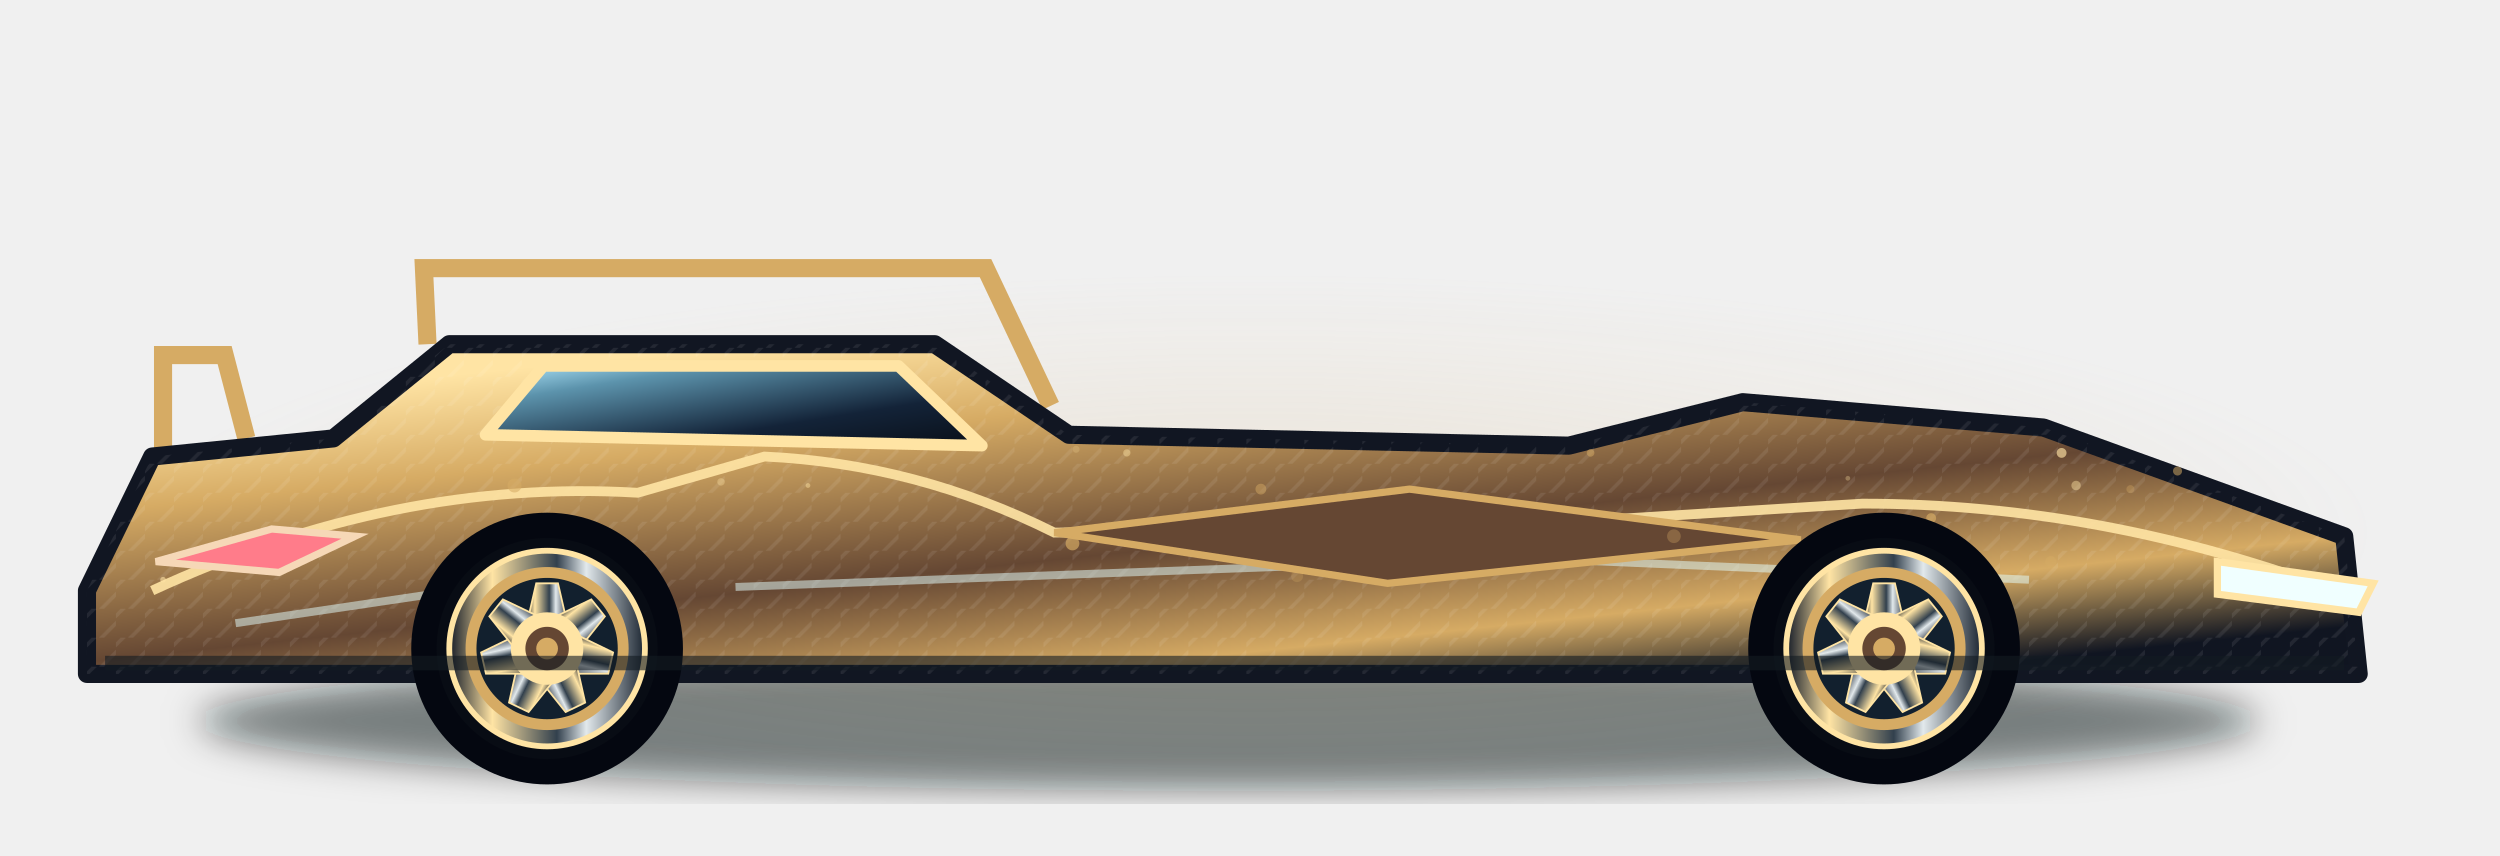
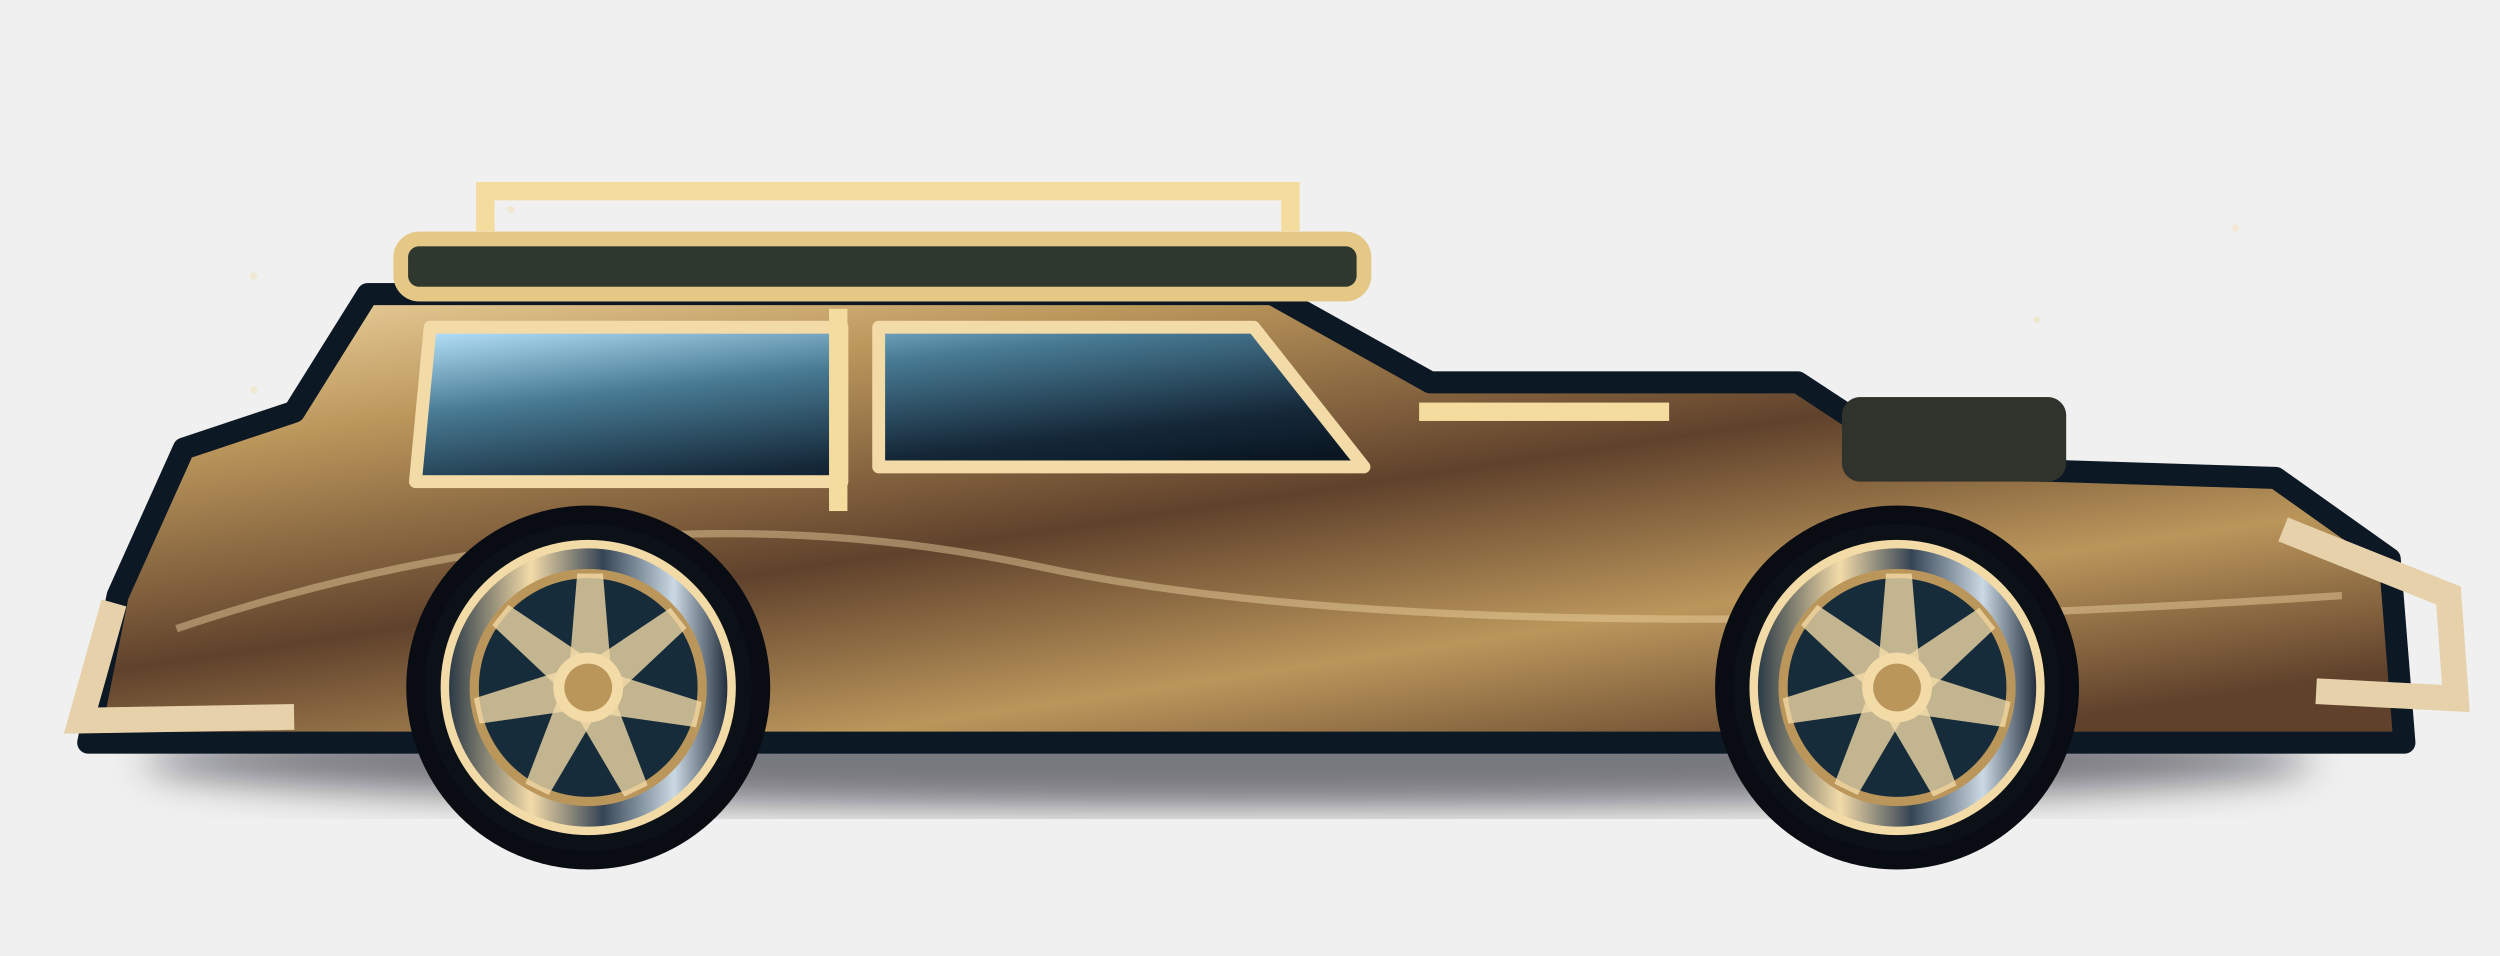
- <svg xmlns="http://www.w3.org/2000/svg" viewBox="0 0 690 236" role="img" aria-label="Говийн нүүдэл">
+ <svg xmlns="http://www.w3.org/2000/svg" viewBox="0 0 680 260" role="img" aria-label="Говийн нүүдэл">
  <defs>
-     <linearGradient id="body" x1=".15" y1=".1" x2=".8" y2="1">
-       <stop stop-color="#ffe4a4" />
-       <stop offset=".22" stop-color="#d6ab64" />
-       <stop offset=".55" stop-color="#654733" />
-       <stop offset=".8" stop-color="#d6ab64" />
-       <stop offset="1" stop-color="#101521" />
+     <linearGradient id="paint" x1="0" y1="0" x2=".78" y2="1">
+       <stop stop-color="#f3dba8" />
+       <stop offset=".24" stop-color="#bb965b" />
+       <stop offset=".53" stop-color="#60422c" />
+       <stop offset=".77" stop-color="#bb965b" />
+       <stop offset="1" stop-color="#60422c" />
    </linearGradient>
-     <linearGradient id="chrome" x1=".1" y1="0" x2=".8" y2="1">
-       <stop stop-color="#d6ab64" />
-       <stop offset=".4" stop-color="#654733" />
-       <stop offset=".7" stop-color="#ffe4a4" />
-       <stop offset="1" stop-color="#151b2b" />
+     <linearGradient id="edge">
+       <stop stop-color="#f3dba8" />
+       <stop offset=".5" stop-color="#bb965b" />
+       <stop offset="1" stop-color="#60422c" />
    </linearGradient>
-     <linearGradient id="glass" x1="0" y1="0" x2="1" y2="1">
-       <stop stop-color="#b3eaff" />
-       <stop offset=".23" stop-color="#5c93ac" />
-       <stop offset=".67" stop-color="#132338" />
-       <stop offset="1" stop-color="#090f18" />
+     <linearGradient id="glass" x1="0" y1="0" x2=".7" y2="1">
+       <stop stop-color="#bce8ff" />
+       <stop offset=".38" stop-color="#487b94" />
+       <stop offset=".8" stop-color="#152838" />
+       <stop offset="1" stop-color="#0a1723" />
    </linearGradient>
-     <linearGradient id="metal">
-       <stop stop-color="#131a27" />
-       <stop offset=".22" stop-color="#ffe4a4" />
-       <stop offset=".55" stop-color="#32404d" />
-       <stop offset=".7" stop-color="#e2e9ec" />
-       <stop offset="1" stop-color="#1b2531" />
+     <linearGradient id="rim">
+       <stop stop-color="#223342" />
+       <stop offset=".3" stop-color="#f3dba8" />
+       <stop offset=".55" stop-color="#364555" />
+       <stop offset=".8" stop-color="#cbd9e4" />
+       <stop offset="1" stop-color="#172332" />
    </linearGradient>
-     <radialGradient id="glow">
-       <stop stop-color="#d6ab64" stop-opacity="0.17" />
-       <stop offset="1" stop-color="#d6ab64" stop-opacity="0" />
-     </radialGradient>
    <filter id="blur">
      <feGaussianBlur stdDeviation="5" />
    </filter>
-     <pattern id="carbon" patternUnits="userSpaceOnUse" width="8" height="8">
-       <path d="M-2 4L4 -2 M2 10L10 2" stroke="#fff" stroke-opacity=".08" />
-     </pattern>
  </defs>
-   <ellipse cx="339" cy="199" rx="284" ry="19" fill="#02070a" opacity=".5" filter="url(#blur)" />
-   <ellipse cx="345" cy="147" rx="310" ry="72" fill="url(#glow)" />
-   <path d="M118 95 L117 74 H272 L290 112 M45 124 V98 L62 98 L68 121" fill="none" stroke="#d6ab64" stroke-width="5" />
-   <path d="M24 163 L42 126 L92 121 L124 95 L258 95 L295 120 L433 123 L481 111 L564 118 L647 148 L651 186 L24 186 Z" fill="url(#body)" stroke="#111622" stroke-width="5" stroke-linejoin="round" />
-   <path d="M24 163 L42 126 L92 121 L124 95 L258 95 L295 120 L433 123 L481 111 L564 118 L647 148 L651 186 L24 186 Z" fill="url(#carbon)" />
-   <path d="M134 120 L150 101 L248 101 L271 123 Z" fill="url(#glass)" stroke="#ffe4a4" stroke-width="3.2" stroke-linejoin="round" />
-   <path d="M42 163 Q109 132 176 136 L211 126 Q253 128 291 147 L418 145 L514 139 Q581 139 647 164" fill="none" stroke="#ffe4a4" stroke-width="2.7" opacity=".9" />
-   <path d="M65 172 L146 160 M203 162 L419 154 L560 160" fill="none" stroke="#e4ffff" stroke-width="2.2" opacity=".5" />
-   <path d="M291 147 L389 135 L497 149 L383 161 Z" fill="#654733" stroke="#d6ab64" stroke-width="2" />
-   <path d="M43 155 L75 146 L98 148 L77 158 Z" fill="#ff7c8a" stroke="#f6d8b7" stroke-width="2" />
-   <path d="M612 155 L655 161 L651 169 L612 164 Z" fill="#f0ffff" stroke="#ffe4a4" stroke-width="2" />
-   <circle cx="588" cy="135" r="1.10" fill="#d6ab64" opacity="0.33" />
-   <circle cx="297" cy="124" r="0.97" fill="#ffe4a4" opacity="0.20" />
-   <circle cx="358" cy="159" r="1.65" fill="#d6ab64" opacity="0.25" />
-   <circle cx="206" cy="126" r="0.52" fill="#ffe4a4" opacity="0.30" />
-   <circle cx="348" cy="135" r="1.49" fill="#d6ab64" opacity="0.46" />
-   <circle cx="573" cy="134" r="1.30" fill="#ffe4a4" opacity="0.44" />
-   <circle cx="296" cy="150" r="1.90" fill="#d6ab64" opacity="0.68" />
-   <circle cx="156" cy="145" r="1.57" fill="#ffe4a4" opacity="0.30" />
-   <circle cx="462" cy="148" r="1.89" fill="#d6ab64" opacity="0.32" />
-   <circle cx="223" cy="134" r="0.66" fill="#ffe4a4" opacity="0.45" />
-   <circle cx="601" cy="130" r="1.25" fill="#d6ab64" opacity="0.53" />
-   <circle cx="311" cy="125" r="1.01" fill="#ffe4a4" opacity="0.42" />
-   <circle cx="142" cy="134" r="1.93" fill="#d6ab64" opacity="0.56" />
-   <circle cx="45" cy="160" r="0.78" fill="#ffe4a4" opacity="0.58" />
-   <circle cx="439" cy="125" r="1.05" fill="#d6ab64" opacity="0.50" />
-   <circle cx="569" cy="125" r="1.36" fill="#ffe4a4" opacity="0.65" />
-   <circle cx="533" cy="143" r="1.36" fill="#d6ab64" opacity="0.66" />
-   <circle cx="199" cy="133" r="1.03" fill="#ffe4a4" opacity="0.33" />
-   <circle cx="566" cy="155" r="1.52" fill="#d6ab64" opacity="0.41" />
-   <circle cx="510" cy="132" r="0.66" fill="#ffe4a4" opacity="0.32" />
-   <g transform="translate(151,179)">
-     <circle r="34" fill="#080c14" stroke="#040710" stroke-width="7" />
-     <circle r="27" fill="url(#metal)" stroke="#ffe4a4" stroke-width="1.6" />
-     <circle r="21" fill="#12202e" stroke="#d6ab64" stroke-width="3" />
-     <path d="M-3 -18 L3 -18 L6 -5 L4 1 L-4 1 L-6 -5 Z" transform="rotate(0)" fill="url(#metal)" stroke="#ffe4a4" stroke-width=".5" />
-     <path d="M-3 -18 L3 -18 L6 -5 L4 1 L-4 1 L-6 -5 Z" transform="rotate(51.42857)" fill="url(#metal)" stroke="#ffe4a4" stroke-width=".5" />
-     <path d="M-3 -18 L3 -18 L6 -5 L4 1 L-4 1 L-6 -5 Z" transform="rotate(102.8571)" fill="url(#metal)" stroke="#ffe4a4" stroke-width=".5" />
-     <path d="M-3 -18 L3 -18 L6 -5 L4 1 L-4 1 L-6 -5 Z" transform="rotate(154.2857)" fill="url(#metal)" stroke="#ffe4a4" stroke-width=".5" />
-     <path d="M-3 -18 L3 -18 L6 -5 L4 1 L-4 1 L-6 -5 Z" transform="rotate(205.7143)" fill="url(#metal)" stroke="#ffe4a4" stroke-width=".5" />
-     <path d="M-3 -18 L3 -18 L6 -5 L4 1 L-4 1 L-6 -5 Z" transform="rotate(257.1429)" fill="url(#metal)" stroke="#ffe4a4" stroke-width=".5" />
-     <path d="M-3 -18 L3 -18 L6 -5 L4 1 L-4 1 L-6 -5 Z" transform="rotate(308.5714)" fill="url(#metal)" stroke="#ffe4a4" stroke-width=".5" />
-     <circle r="8" fill="#654733" stroke="#ffe4a4" stroke-width="4" />
-     <circle r="3" fill="#d6ab64" />
+   <ellipse cx="334" cy="207" rx="295" ry="13" fill="#020409" opacity=".5" filter="url(#blur)" />
+   <circle cx="69" cy="106" r="1" fill="#f3dba8" opacity=".4" />
+   <circle cx="608" cy="164" r="1" fill="#f3dba8" opacity=".4" />
+   <circle cx="60" cy="130" r="1" fill="#f3dba8" opacity=".4" />
+   <circle cx="608" cy="62" r="1" fill="#f3dba8" opacity=".4" />
+   <circle cx="69" cy="75" r="1" fill="#f3dba8" opacity=".4" />
+   <circle cx="589" cy="147" r="1" fill="#f3dba8" opacity=".4" />
+   <circle cx="96" cy="156" r="1" fill="#f3dba8" opacity=".4" />
+   <circle cx="554" cy="87" r="1" fill="#f3dba8" opacity=".4" />
+   <circle cx="139" cy="57" r="1" fill="#f3dba8" opacity=".4" />
+   <circle cx="504" cy="117" r="1" fill="#f3dba8" opacity=".4" />
+   <circle cx="160" cy="187" r="48" fill="#0a111c" />
+   <circle cx="516" cy="187" r="48" fill="#0a111c" />
+   <path d="M32 162 L50 122 L80 112 L100 80 L346 80 L389 104 L489 104 L524 127 L619 130 L650 152 L654 202 L24 202 Z" fill="url(#paint)" stroke="#0c1824" stroke-width="6" stroke-linejoin="round" />
+   <path d="M117 89 H229 V131 H113 Z M239 89 H341 L371 127 H239 Z" fill="url(#glass)" stroke="#f3dba8" stroke-width="3.5" stroke-linejoin="round" />
+   <path d="M48 171 Q170 130 282 154 T637 162" fill="none" stroke="#f3dba8" stroke-width="2" opacity=".43" />
+   <rect x="109" y="65" width="262" height="15" rx="5" fill="#2f382e" stroke="#e5c786" stroke-width="4" />
+   <path d="M132 63 V52 H351 V63 M228 84 V139 M386 112 L454 112" stroke="#f4dc9e" stroke-width="5" fill="none" />
+   <rect x="501" y="108" width="61" height="23" rx="5" fill="#30332c" />
+   <path d="M31 164 L22 196 L80 195 M621 144 L666 162 L668 190 L630 188" fill="none" stroke="#e6d1aa" stroke-width="7" />
+   <g transform="translate(160 187)">
+     <circle r="47" fill="#0b1116" stroke="#090c12" stroke-width="5" />
+     <circle r="39" fill="url(#rim)" stroke="#f3dba8" stroke-width="2.3" />
+     <circle r="31" fill="#172c3a" stroke="#bb965b" stroke-width="2.5" />
+     <path d="M-3 -31L4 -31L6 -7L-5 -7Z" fill="#f3dba8" opacity=".78" transform="rotate(0)" />
+     <path d="M-3 -31L4 -31L6 -7L-5 -7Z" fill="#f3dba8" opacity=".78" transform="rotate(51.42857)" />
+     <path d="M-3 -31L4 -31L6 -7L-5 -7Z" fill="#f3dba8" opacity=".78" transform="rotate(102.8571)" />
+     <path d="M-3 -31L4 -31L6 -7L-5 -7Z" fill="#f3dba8" opacity=".78" transform="rotate(154.2857)" />
+     <path d="M-3 -31L4 -31L6 -7L-5 -7Z" fill="#f3dba8" opacity=".78" transform="rotate(205.7143)" />
+     <path d="M-3 -31L4 -31L6 -7L-5 -7Z" fill="#f3dba8" opacity=".78" transform="rotate(257.1429)" />
+     <path d="M-3 -31L4 -31L6 -7L-5 -7Z" fill="#f3dba8" opacity=".78" transform="rotate(308.5714)" />
+     <circle r="8" fill="#bb965b" stroke="#f3dba8" stroke-width="3" />
  </g>
-   <g transform="translate(520,179)">
-     <circle r="34" fill="#080c14" stroke="#040710" stroke-width="7" />
-     <circle r="27" fill="url(#metal)" stroke="#ffe4a4" stroke-width="1.6" />
-     <circle r="21" fill="#12202e" stroke="#d6ab64" stroke-width="3" />
-     <path d="M-3 -18 L3 -18 L6 -5 L4 1 L-4 1 L-6 -5 Z" transform="rotate(0)" fill="url(#metal)" stroke="#ffe4a4" stroke-width=".5" />
-     <path d="M-3 -18 L3 -18 L6 -5 L4 1 L-4 1 L-6 -5 Z" transform="rotate(51.42857)" fill="url(#metal)" stroke="#ffe4a4" stroke-width=".5" />
-     <path d="M-3 -18 L3 -18 L6 -5 L4 1 L-4 1 L-6 -5 Z" transform="rotate(102.8571)" fill="url(#metal)" stroke="#ffe4a4" stroke-width=".5" />
-     <path d="M-3 -18 L3 -18 L6 -5 L4 1 L-4 1 L-6 -5 Z" transform="rotate(154.2857)" fill="url(#metal)" stroke="#ffe4a4" stroke-width=".5" />
-     <path d="M-3 -18 L3 -18 L6 -5 L4 1 L-4 1 L-6 -5 Z" transform="rotate(205.7143)" fill="url(#metal)" stroke="#ffe4a4" stroke-width=".5" />
-     <path d="M-3 -18 L3 -18 L6 -5 L4 1 L-4 1 L-6 -5 Z" transform="rotate(257.1429)" fill="url(#metal)" stroke="#ffe4a4" stroke-width=".5" />
-     <path d="M-3 -18 L3 -18 L6 -5 L4 1 L-4 1 L-6 -5 Z" transform="rotate(308.5714)" fill="url(#metal)" stroke="#ffe4a4" stroke-width=".5" />
-     <circle r="8" fill="#654733" stroke="#ffe4a4" stroke-width="4" />
-     <circle r="3" fill="#d6ab64" />
+   <g transform="translate(516 187)">
+     <circle r="47" fill="#0b1116" stroke="#090c12" stroke-width="5" />
+     <circle r="39" fill="url(#rim)" stroke="#f3dba8" stroke-width="2.3" />
+     <circle r="31" fill="#172c3a" stroke="#bb965b" stroke-width="2.5" />
+     <path d="M-3 -31L4 -31L6 -7L-5 -7Z" fill="#f3dba8" opacity=".78" transform="rotate(0)" />
+     <path d="M-3 -31L4 -31L6 -7L-5 -7Z" fill="#f3dba8" opacity=".78" transform="rotate(51.42857)" />
+     <path d="M-3 -31L4 -31L6 -7L-5 -7Z" fill="#f3dba8" opacity=".78" transform="rotate(102.8571)" />
+     <path d="M-3 -31L4 -31L6 -7L-5 -7Z" fill="#f3dba8" opacity=".78" transform="rotate(154.2857)" />
+     <path d="M-3 -31L4 -31L6 -7L-5 -7Z" fill="#f3dba8" opacity=".78" transform="rotate(205.7143)" />
+     <path d="M-3 -31L4 -31L6 -7L-5 -7Z" fill="#f3dba8" opacity=".78" transform="rotate(257.1429)" />
+     <path d="M-3 -31L4 -31L6 -7L-5 -7Z" fill="#f3dba8" opacity=".78" transform="rotate(308.5714)" />
+     <circle r="8" fill="#bb965b" stroke="#f3dba8" stroke-width="3" />
  </g>
-   <path d="M29 183H647" stroke="#121a22" stroke-width="4" opacity=".6" />
</svg>
